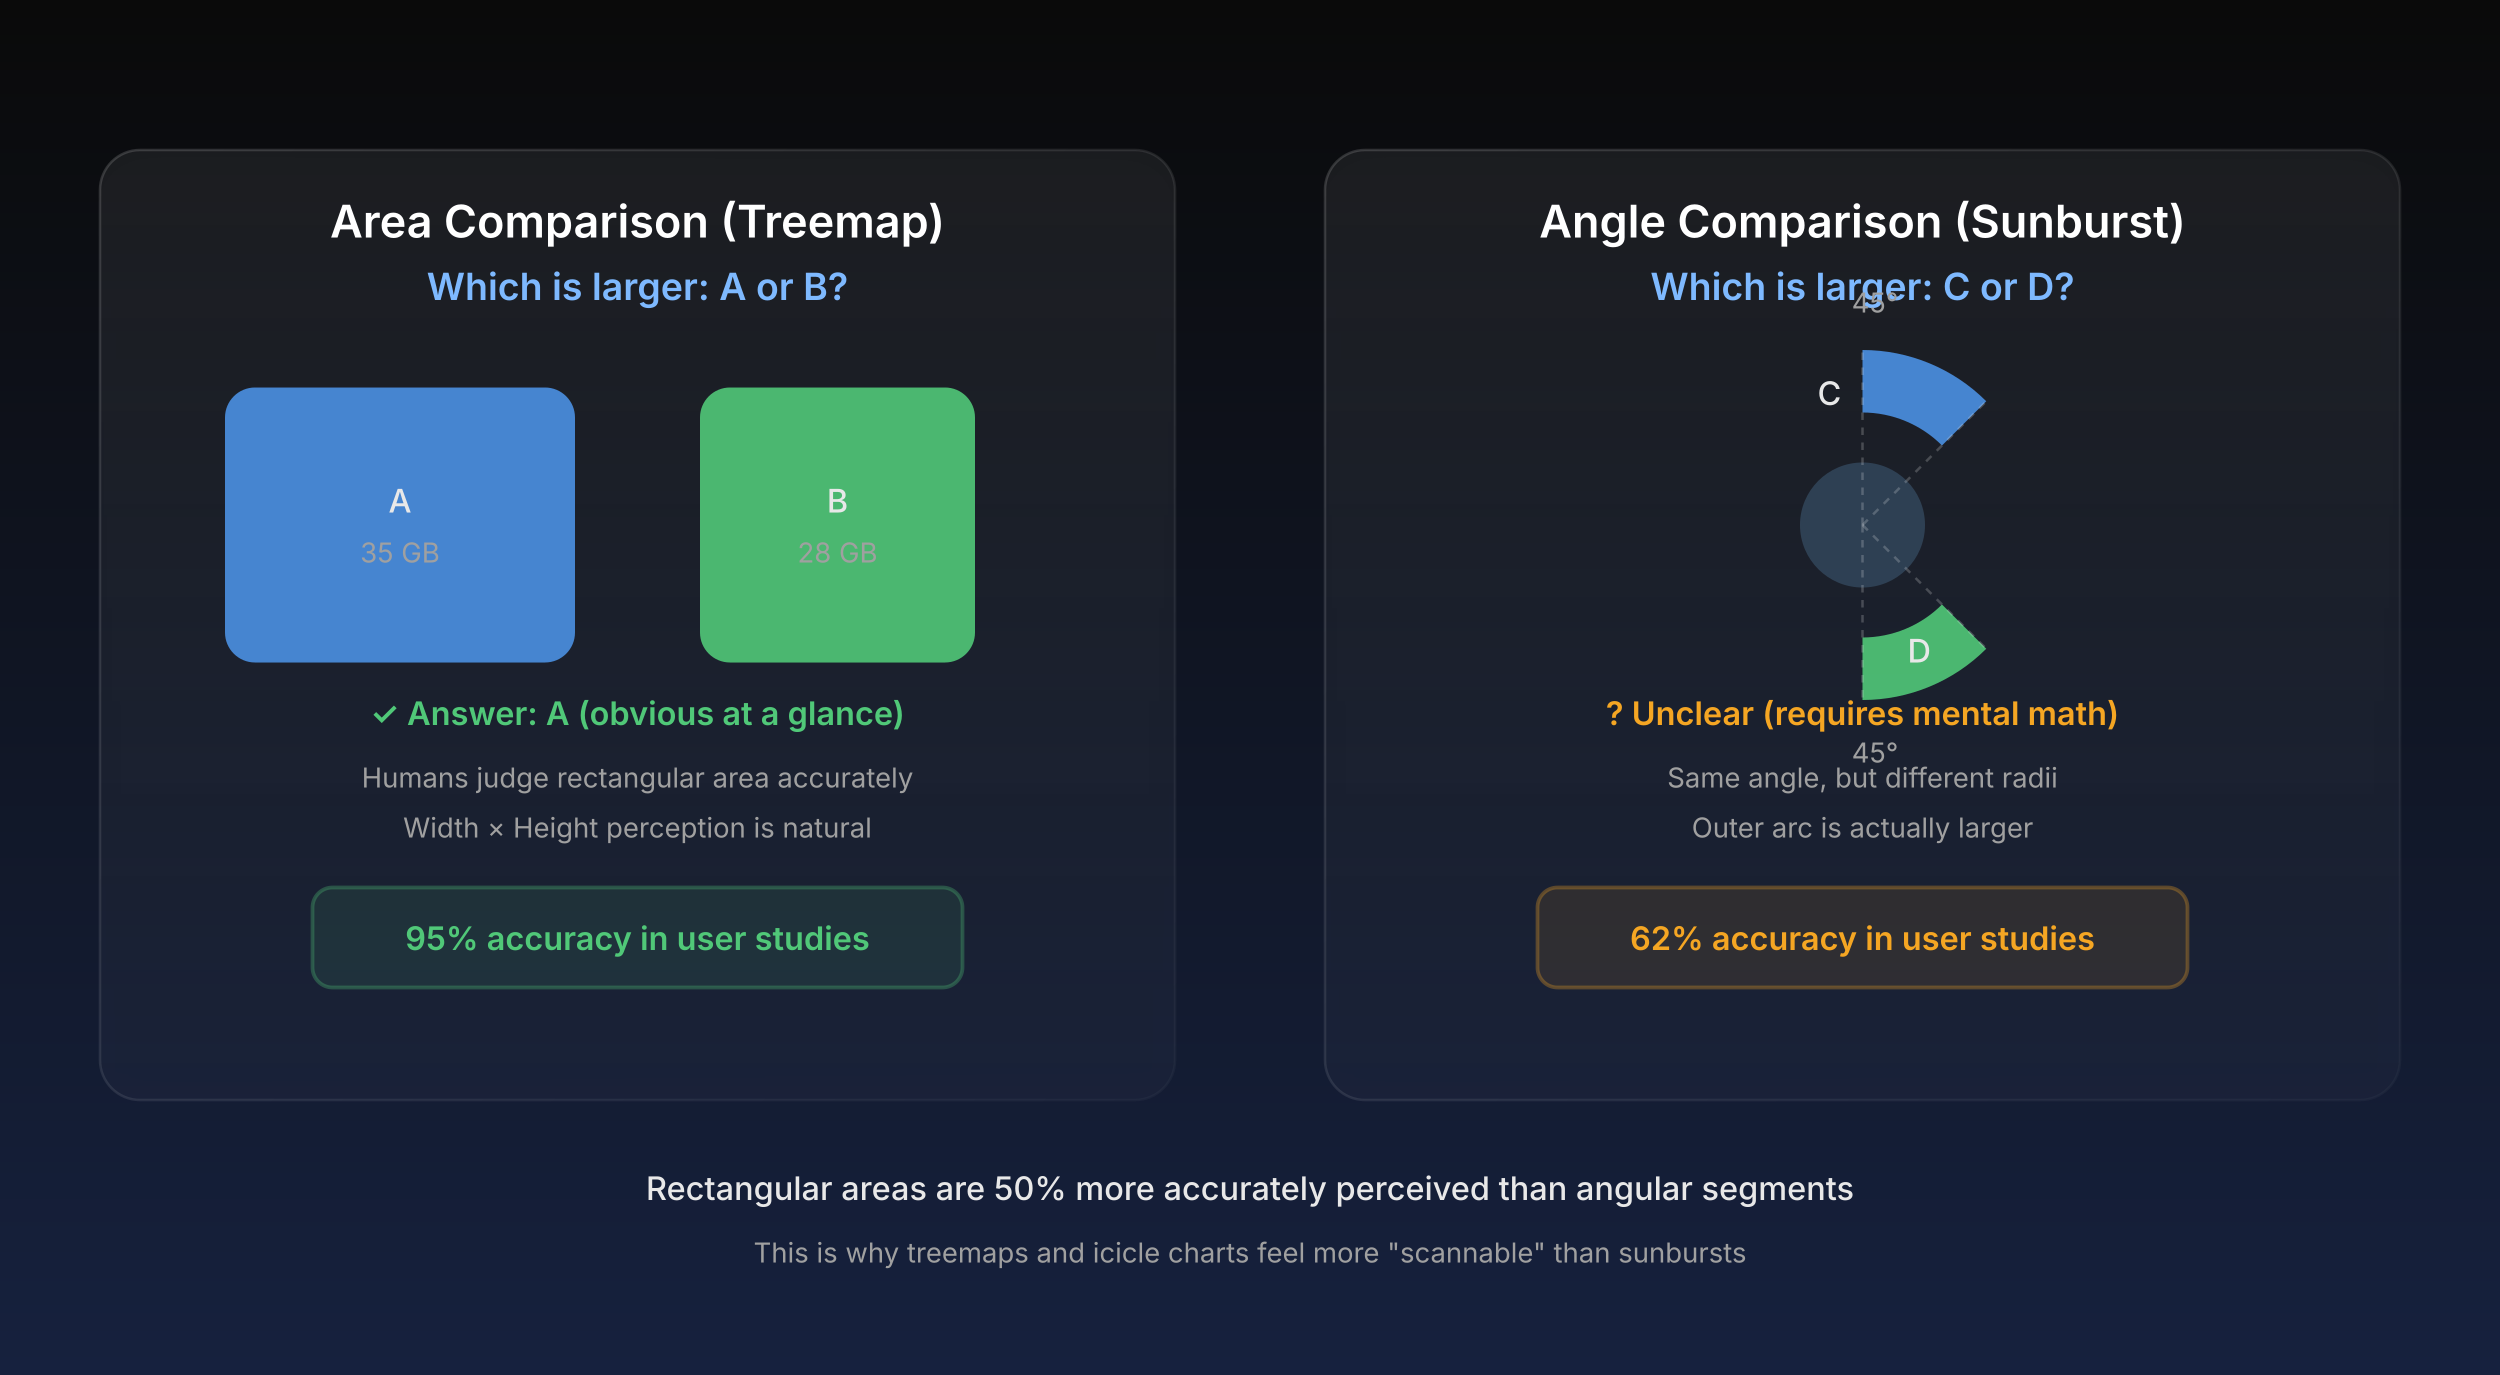
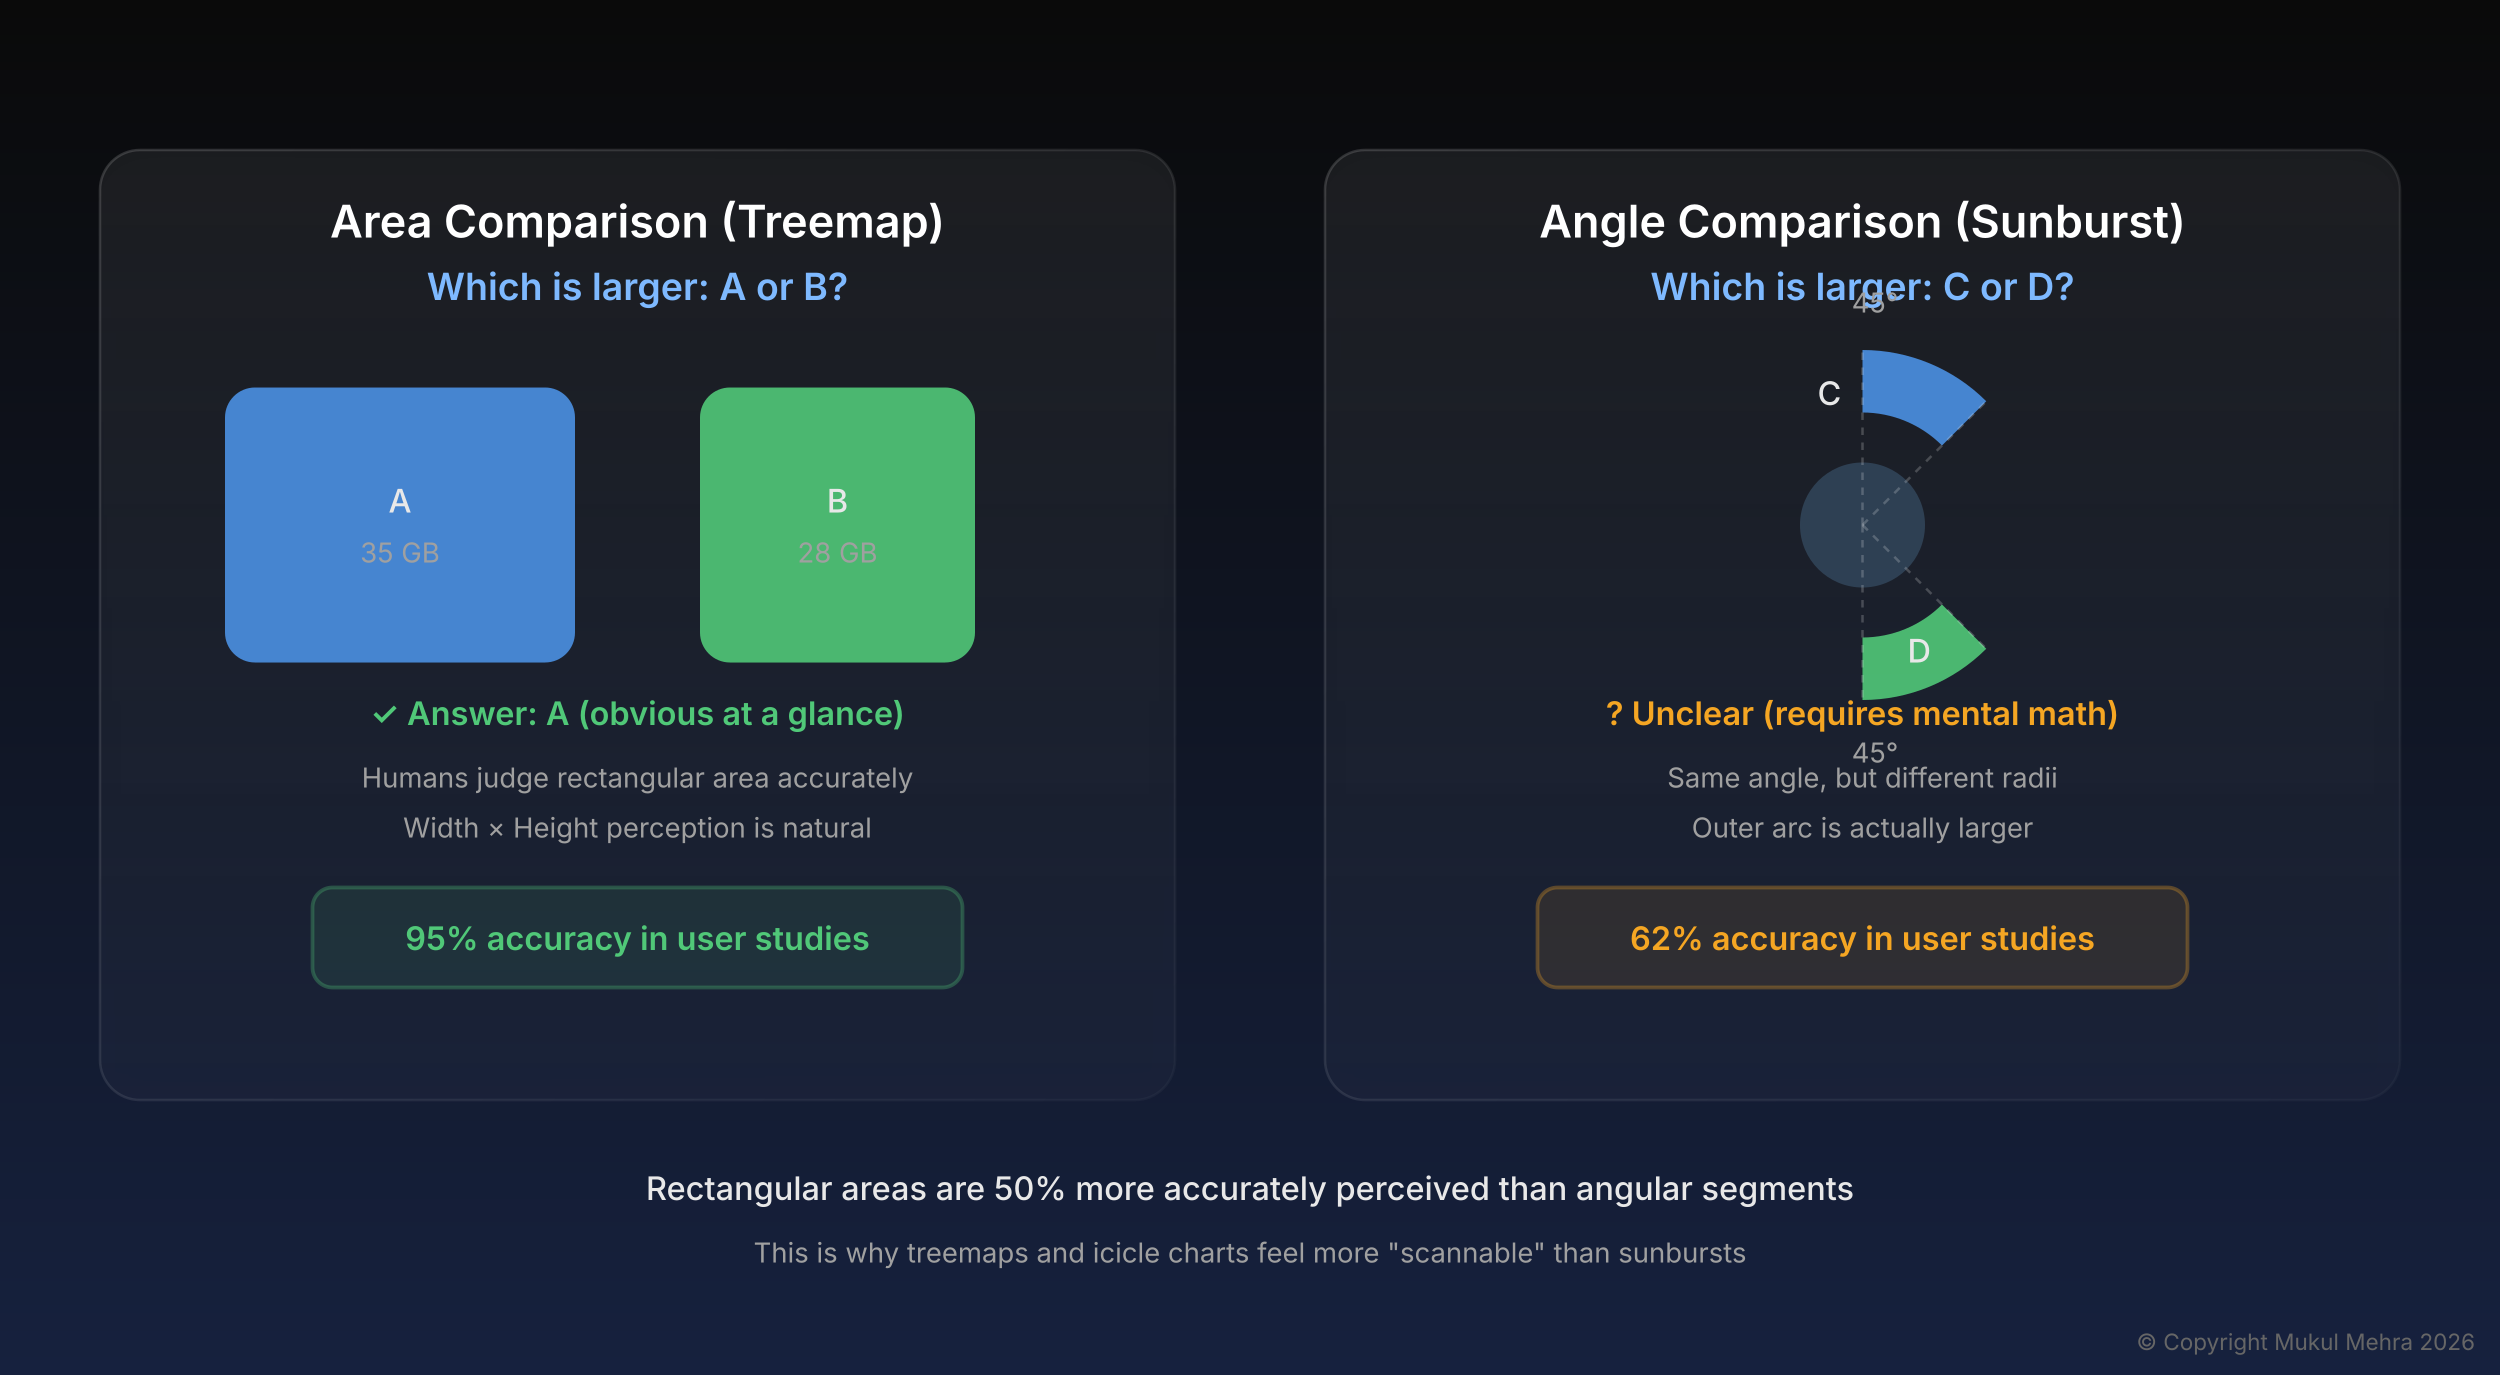
<svg xmlns="http://www.w3.org/2000/svg" viewBox="0 0 1000 550">
  <defs>
    <style>
      .title { font-family: -apple-system, BlinkMacSystemFont, 'SF Pro Display', system-ui; font-size: 18px; fill: #ffffff; font-weight: 600; }
      .label { font-family: -apple-system, BlinkMacSystemFont, 'SF Pro Display', system-ui; font-size: 13px; fill: #e8e8e8; font-weight: 500; }
      .sublabel { font-family: -apple-system, BlinkMacSystemFont, 'SF Pro Text', system-ui; font-size: 11px; fill: #a0a0a0; }
      .question { font-family: -apple-system, BlinkMacSystemFont, 'SF Pro Display', system-ui; font-size: 15px; fill: #7eb9ff; font-weight: 600; }
      .answer-good { font-family: -apple-system, BlinkMacSystemFont, 'SF Pro Display', system-ui; font-size: 13px; fill: #50C878; font-weight: 600; }
      .answer-bad { font-family: -apple-system, BlinkMacSystemFont, 'SF Pro Display', system-ui; font-size: 13px; fill: #F5A623; font-weight: 600; }
    </style>
    <linearGradient id="glassCard" x1="0%" y1="0%" x2="0%" y2="100%">
      <stop offset="0%" style="stop-color:rgba(255,255,255,0.06);stop-opacity:1" />
      <stop offset="100%" style="stop-color:rgba(255,255,255,0.02);stop-opacity:1" />
    </linearGradient>
    <linearGradient id="borderShine" x1="0%" y1="0%" x2="100%" y2="100%">
      <stop offset="0%" style="stop-color:rgba(255,255,255,0.15);stop-opacity:1" />
      <stop offset="100%" style="stop-color:rgba(255,255,255,0.03);stop-opacity:1" />
    </linearGradient>
    <filter id="cardGlow" x="-50%" y="-50%" width="200%" height="200%">
      <feGaussianBlur in="SourceAlpha" stdDeviation="8" />
      <feOffset dx="0" dy="4" result="offsetblur" />
      <feFlood flood-color="#000000" flood-opacity="0.3" />
      <feComposite in2="offsetblur" operator="in" />
      <feMerge>
        <feMergeNode />
        <feMergeNode in="SourceGraphic" />
      </feMerge>
    </filter>
  </defs>
  <rect width="1000" height="550" fill="url(#darkBg)" />
  <linearGradient id="darkBg" x1="0%" y1="0%" x2="0%" y2="100%">
    <stop offset="0%" style="stop-color:#0a0a0a;stop-opacity:1" />
    <stop offset="100%" style="stop-color:#16213e;stop-opacity:1" />
  </linearGradient>
  <g transform="translate(40, 60)">
    <rect x="0" y="0" width="430" height="380" rx="16" fill="url(#glassCard)" stroke="url(#borderShine)" stroke-width="1" filter="url(#cardGlow)" />
    <text x="215" y="35" class="title" text-anchor="middle">Area Comparison (Treemap)</text>
    <text x="215" y="60" class="question" text-anchor="middle">Which is larger: A or B?</text>
    <g transform="translate(50, 95)">
      <rect x="0" y="0" width="140" height="110" rx="12" fill="#4A90E2" opacity="0.9" />
      <text x="70" y="50" class="label" text-anchor="middle" fill="#fff">A</text>
      <text x="70" y="70" class="sublabel" text-anchor="middle" fill="rgba(255,255,255,0.8)">35 GB</text>
    </g>
    <g transform="translate(240, 95)">
      <rect x="0" y="0" width="110" height="110" rx="12" fill="#50C878" opacity="0.9" />
      <text x="55" y="50" class="label" text-anchor="middle" fill="#fff">B</text>
      <text x="55" y="70" class="sublabel" text-anchor="middle" fill="rgba(255,255,255,0.8)">28 GB</text>
    </g>
    <g transform="translate(0, 230)">
      <text x="215" y="0" class="answer-good" text-anchor="middle">✓ Answer: A (obvious at a glance)</text>
      <text x="215" y="25" class="sublabel" text-anchor="middle">Humans judge rectangular area accurately</text>
      <text x="215" y="45" class="sublabel" text-anchor="middle">Width × Height perception is natural</text>
      <rect x="85" y="65" width="260" height="40" rx="8" fill="rgba(80,200,120,0.1)" stroke="rgba(80,200,120,0.3)" stroke-width="1.5" />
      <text x="215" y="90" class="answer-good" text-anchor="middle" font-size="12">95% accuracy in user studies</text>
    </g>
  </g>
  <g transform="translate(530, 60)">
    <rect x="0" y="0" width="430" height="380" rx="16" fill="url(#glassCard)" stroke="url(#borderShine)" stroke-width="1" filter="url(#cardGlow)" />
    <text x="215" y="35" class="title" text-anchor="middle">Angle Comparison (Sunburst)</text>
    <text x="215" y="60" class="question" text-anchor="middle">Which is larger: C or D?</text>
    <g transform="translate(215, 150)">
      <path d="M 0,-70 A 70,70 0 0,1 49.5,-49.5 L 31.8,-31.8 A 45,45 0 0,0 0,-45 Z" fill="#4A90E2" opacity="0.9" />
      <text x="-18" y="-48" class="label" fill="#fff" font-size="11">C</text>
      <path d="M 49.5,49.5 A 70,70 0 0,1 0,70 L 0,45 A 45,45 0 0,0 31.8,31.8 Z" fill="#50C878" opacity="0.9" />
      <text x="18" y="55" class="label" fill="#fff" font-size="11">D</text>
      <circle cx="0" cy="0" r="25" fill="rgba(52,73,94,0.8)" />
      <path d="M 0,0 L 0,-70" stroke="rgba(255,255,255,0.2)" stroke-width="1" stroke-dasharray="3,3" />
      <path d="M 0,0 L 49.5,-49.5" stroke="rgba(255,255,255,0.2)" stroke-width="1" stroke-dasharray="3,3" />
      <path d="M 0,0 L 49.5,49.5" stroke="rgba(255,255,255,0.2)" stroke-width="1" stroke-dasharray="3,3" />
      <path d="M 0,0 L 0,70" stroke="rgba(255,255,255,0.2)" stroke-width="1" stroke-dasharray="3,3" />
      <text x="5" y="-85" class="sublabel" text-anchor="middle">45°</text>
      <text x="5" y="95" class="sublabel" text-anchor="middle">45°</text>
    </g>
    <g transform="translate(0, 230)">
      <text x="215" y="0" class="answer-bad" text-anchor="middle">? Unclear (requires mental math)</text>
      <text x="215" y="25" class="sublabel" text-anchor="middle">Same angle, but different radii</text>
      <text x="215" y="45" class="sublabel" text-anchor="middle">Outer arc is actually larger</text>
      <rect x="85" y="65" width="260" height="40" rx="8" fill="rgba(245,166,35,0.1)" stroke="rgba(245,166,35,0.3)" stroke-width="1.5" />
      <text x="215" y="90" class="answer-bad" text-anchor="middle" font-size="12">62% accuracy in user studies</text>
    </g>
  </g>
  <g transform="translate(0, 480)">
    <text x="500" y="0" class="label" text-anchor="middle" fill="#e8e8e8">
      Rectangular areas are 50% more accurately perceived than angular segments
    </text>
    <text x="500" y="25" class="sublabel" text-anchor="middle">
      This is why treemaps and icicle charts feel more "scannable" than sunbursts
    </text>
  </g>
+   <text x="990" y="540" text-anchor="end" font-size="9" fill="#666" font-family="-apple-system, BlinkMacSystemFont, 'SF Pro Text', system-ui">
+     © Copyright Mukul Mehra 2026
+   </text>
</svg>
